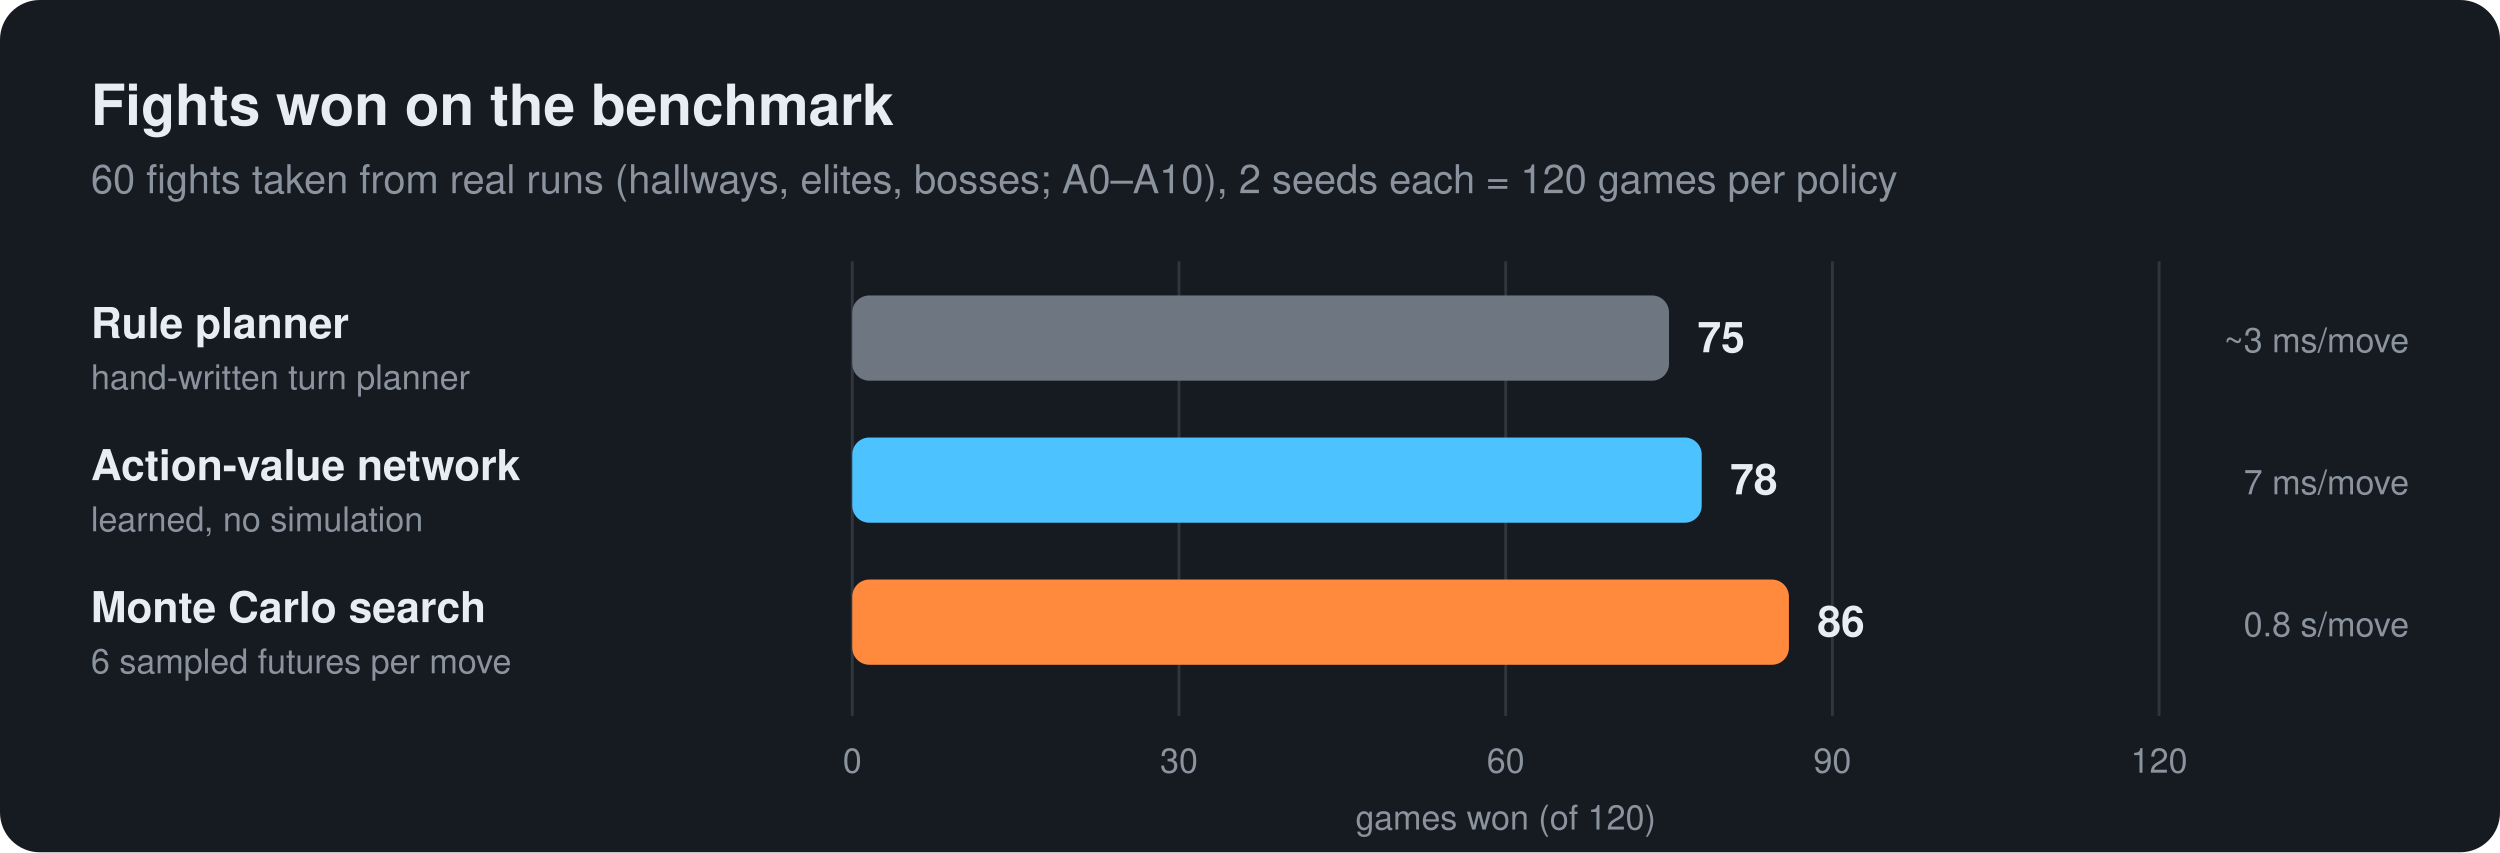
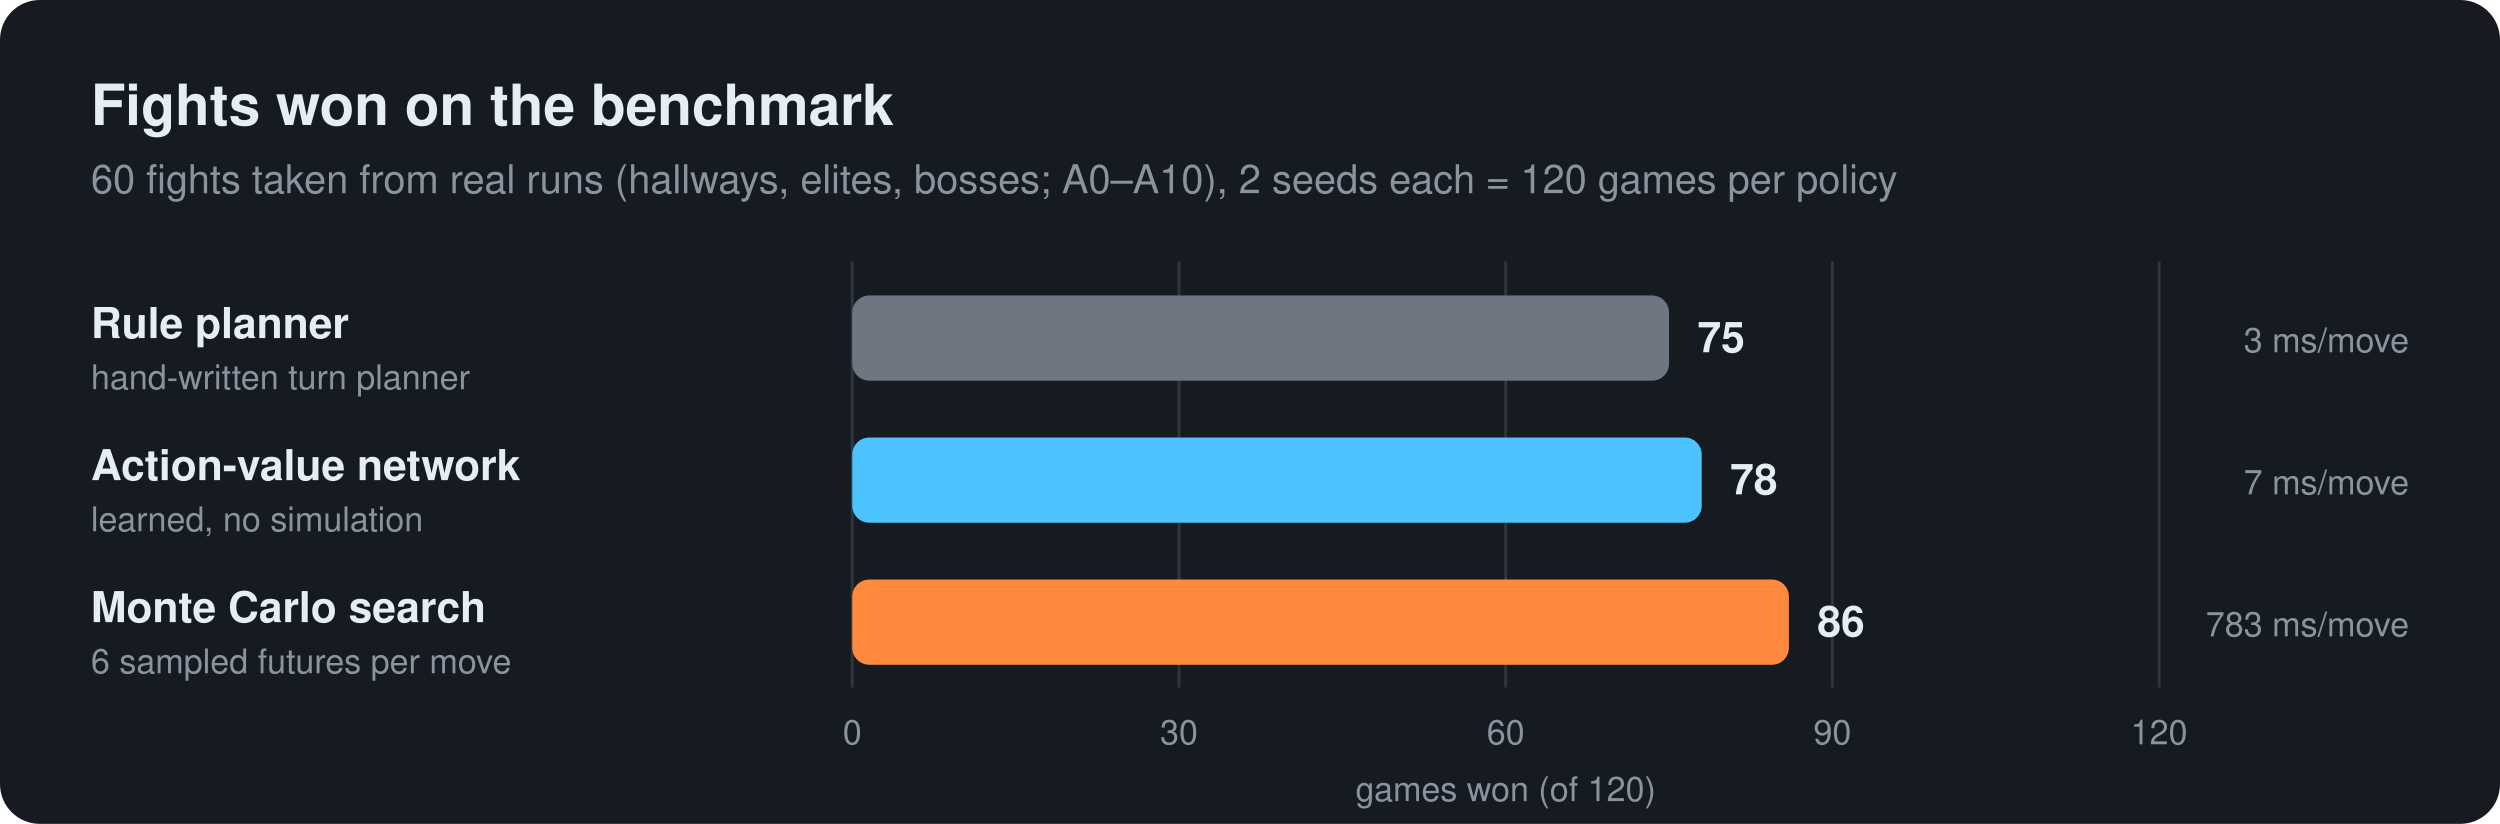
- <svg xmlns="http://www.w3.org/2000/svg" viewBox="0 0 880 300" width="880" height="300" role="img" aria-label="Benchmark wins out of 120: rule planner 75, action-value network 78, Monte Carlo search 86">
-   <rect width="880" height="300" rx="14" fill="#161b22" />
+ <svg xmlns="http://www.w3.org/2000/svg" viewBox="0 0 880 290" width="880" height="290" role="img" aria-label="Benchmark wins out of 120: Rule planner (planner) 75, Action-value network (qpolicy) 78, Monte Carlo search (mc6) 86">
+   <rect width="880" height="290" rx="14" fill="#161b22" />
  <text x="32" y="44" font-family="ui-sans-serif, -apple-system, BlinkMacSystemFont, 'Segoe UI', Helvetica, Arial, sans-serif" font-size="20" font-weight="700" fill="#e6edf3">Fights won on the benchmark</text>
  <text x="32" y="68" font-family="ui-sans-serif, -apple-system, BlinkMacSystemFont, 'Segoe UI', Helvetica, Arial, sans-serif" font-size="14" fill="#8b949e">60 fights taken from real runs (hallways, elites, bosses; A0–A10), 2 seeds each = 120 games per policy</text>
-   <line x1="300.0" y1="92" x2="300.0" y2="252" stroke="#30363d" stroke-width="1" />
-   <text x="300.0" y="272" font-family="ui-sans-serif, -apple-system, BlinkMacSystemFont, 'Segoe UI', Helvetica, Arial, sans-serif" font-size="12" text-anchor="middle" fill="#8b949e">0</text>
-   <line x1="415.0" y1="92" x2="415.0" y2="252" stroke="#30363d" stroke-width="1" />
-   <text x="415.0" y="272" font-family="ui-sans-serif, -apple-system, BlinkMacSystemFont, 'Segoe UI', Helvetica, Arial, sans-serif" font-size="12" text-anchor="middle" fill="#8b949e">30</text>
-   <line x1="530.0" y1="92" x2="530.0" y2="252" stroke="#30363d" stroke-width="1" />
-   <text x="530.0" y="272" font-family="ui-sans-serif, -apple-system, BlinkMacSystemFont, 'Segoe UI', Helvetica, Arial, sans-serif" font-size="12" text-anchor="middle" fill="#8b949e">60</text>
-   <line x1="645.0" y1="92" x2="645.0" y2="252" stroke="#30363d" stroke-width="1" />
-   <text x="645.0" y="272" font-family="ui-sans-serif, -apple-system, BlinkMacSystemFont, 'Segoe UI', Helvetica, Arial, sans-serif" font-size="12" text-anchor="middle" fill="#8b949e">90</text>
-   <line x1="760.0" y1="92" x2="760.0" y2="252" stroke="#30363d" stroke-width="1" />
-   <text x="760.0" y="272" font-family="ui-sans-serif, -apple-system, BlinkMacSystemFont, 'Segoe UI', Helvetica, Arial, sans-serif" font-size="12" text-anchor="middle" fill="#8b949e">120</text>
+   <line x1="300.0" y1="92" x2="300.0" y2="242" stroke="#30363d" stroke-width="1" />
+   <text x="300.0" y="262" font-family="ui-sans-serif, -apple-system, BlinkMacSystemFont, 'Segoe UI', Helvetica, Arial, sans-serif" font-size="12" text-anchor="middle" fill="#8b949e">0</text>
+   <line x1="415.0" y1="92" x2="415.0" y2="242" stroke="#30363d" stroke-width="1" />
+   <text x="415.0" y="262" font-family="ui-sans-serif, -apple-system, BlinkMacSystemFont, 'Segoe UI', Helvetica, Arial, sans-serif" font-size="12" text-anchor="middle" fill="#8b949e">30</text>
+   <line x1="530.0" y1="92" x2="530.0" y2="242" stroke="#30363d" stroke-width="1" />
+   <text x="530.0" y="262" font-family="ui-sans-serif, -apple-system, BlinkMacSystemFont, 'Segoe UI', Helvetica, Arial, sans-serif" font-size="12" text-anchor="middle" fill="#8b949e">60</text>
+   <line x1="645.0" y1="92" x2="645.0" y2="242" stroke="#30363d" stroke-width="1" />
+   <text x="645.0" y="262" font-family="ui-sans-serif, -apple-system, BlinkMacSystemFont, 'Segoe UI', Helvetica, Arial, sans-serif" font-size="12" text-anchor="middle" fill="#8b949e">90</text>
+   <line x1="760.0" y1="92" x2="760.0" y2="242" stroke="#30363d" stroke-width="1" />
+   <text x="760.0" y="262" font-family="ui-sans-serif, -apple-system, BlinkMacSystemFont, 'Segoe UI', Helvetica, Arial, sans-serif" font-size="12" text-anchor="middle" fill="#8b949e">120</text>
  <text x="32" y="119" font-family="ui-sans-serif, -apple-system, BlinkMacSystemFont, 'Segoe UI', Helvetica, Arial, sans-serif" font-size="15" font-weight="600" fill="#e6edf3">Rule planner</text>
  <text x="32" y="137" font-family="ui-sans-serif, -apple-system, BlinkMacSystemFont, 'Segoe UI', Helvetica, Arial, sans-serif" font-size="12" fill="#8b949e">hand-written turn planner</text>
  <rect x="300" y="104" width="287.5" height="30" rx="6" fill="#6e7681" />
  <text x="597.5" y="124" font-family="ui-sans-serif, -apple-system, BlinkMacSystemFont, 'Segoe UI', Helvetica, Arial, sans-serif" font-size="15" font-weight="700" fill="#e6edf3">75</text>
-   <text x="848" y="124" font-family="ui-sans-serif, -apple-system, BlinkMacSystemFont, 'Segoe UI', Helvetica, Arial, sans-serif" font-size="12" text-anchor="end" fill="#8b949e">~3 ms/move</text>
+   <text x="848" y="124" font-family="ui-sans-serif, -apple-system, BlinkMacSystemFont, 'Segoe UI', Helvetica, Arial, sans-serif" font-size="12" text-anchor="end" fill="#8b949e">3 ms/move</text>
  <text x="32" y="169" font-family="ui-sans-serif, -apple-system, BlinkMacSystemFont, 'Segoe UI', Helvetica, Arial, sans-serif" font-size="15" font-weight="600" fill="#e6edf3">Action-value network</text>
  <text x="32" y="187" font-family="ui-sans-serif, -apple-system, BlinkMacSystemFont, 'Segoe UI', Helvetica, Arial, sans-serif" font-size="12" fill="#8b949e">learned, no simulation</text>
  <rect x="300" y="154" width="299.0" height="30" rx="6" fill="#4cc2ff" />
  <text x="609.0" y="174" font-family="ui-sans-serif, -apple-system, BlinkMacSystemFont, 'Segoe UI', Helvetica, Arial, sans-serif" font-size="15" font-weight="700" fill="#e6edf3">78</text>
  <text x="848" y="174" font-family="ui-sans-serif, -apple-system, BlinkMacSystemFont, 'Segoe UI', Helvetica, Arial, sans-serif" font-size="12" text-anchor="end" fill="#8b949e">7 ms/move</text>
  <text x="32" y="219" font-family="ui-sans-serif, -apple-system, BlinkMacSystemFont, 'Segoe UI', Helvetica, Arial, sans-serif" font-size="15" font-weight="600" fill="#e6edf3">Monte Carlo search</text>
  <text x="32" y="237" font-family="ui-sans-serif, -apple-system, BlinkMacSystemFont, 'Segoe UI', Helvetica, Arial, sans-serif" font-size="12" fill="#8b949e">6 sampled futures per move</text>
  <rect x="300" y="204" width="329.7" height="30" rx="6" fill="#ff8a3d" />
  <text x="639.7" y="224" font-family="ui-sans-serif, -apple-system, BlinkMacSystemFont, 'Segoe UI', Helvetica, Arial, sans-serif" font-size="15" font-weight="700" fill="#e6edf3">86</text>
-   <text x="848" y="224" font-family="ui-sans-serif, -apple-system, BlinkMacSystemFont, 'Segoe UI', Helvetica, Arial, sans-serif" font-size="12" text-anchor="end" fill="#8b949e">0.8 s/move</text>
-   <text x="530" y="292" font-family="ui-sans-serif, -apple-system, BlinkMacSystemFont, 'Segoe UI', Helvetica, Arial, sans-serif" font-size="12" text-anchor="middle" fill="#8b949e">games won (of 120)</text>
+   <text x="848" y="224" font-family="ui-sans-serif, -apple-system, BlinkMacSystemFont, 'Segoe UI', Helvetica, Arial, sans-serif" font-size="12" text-anchor="end" fill="#8b949e">783 ms/move</text>
+   <text x="530" y="282" font-family="ui-sans-serif, -apple-system, BlinkMacSystemFont, 'Segoe UI', Helvetica, Arial, sans-serif" font-size="12" text-anchor="middle" fill="#8b949e">games won (of 120)</text>
</svg>
